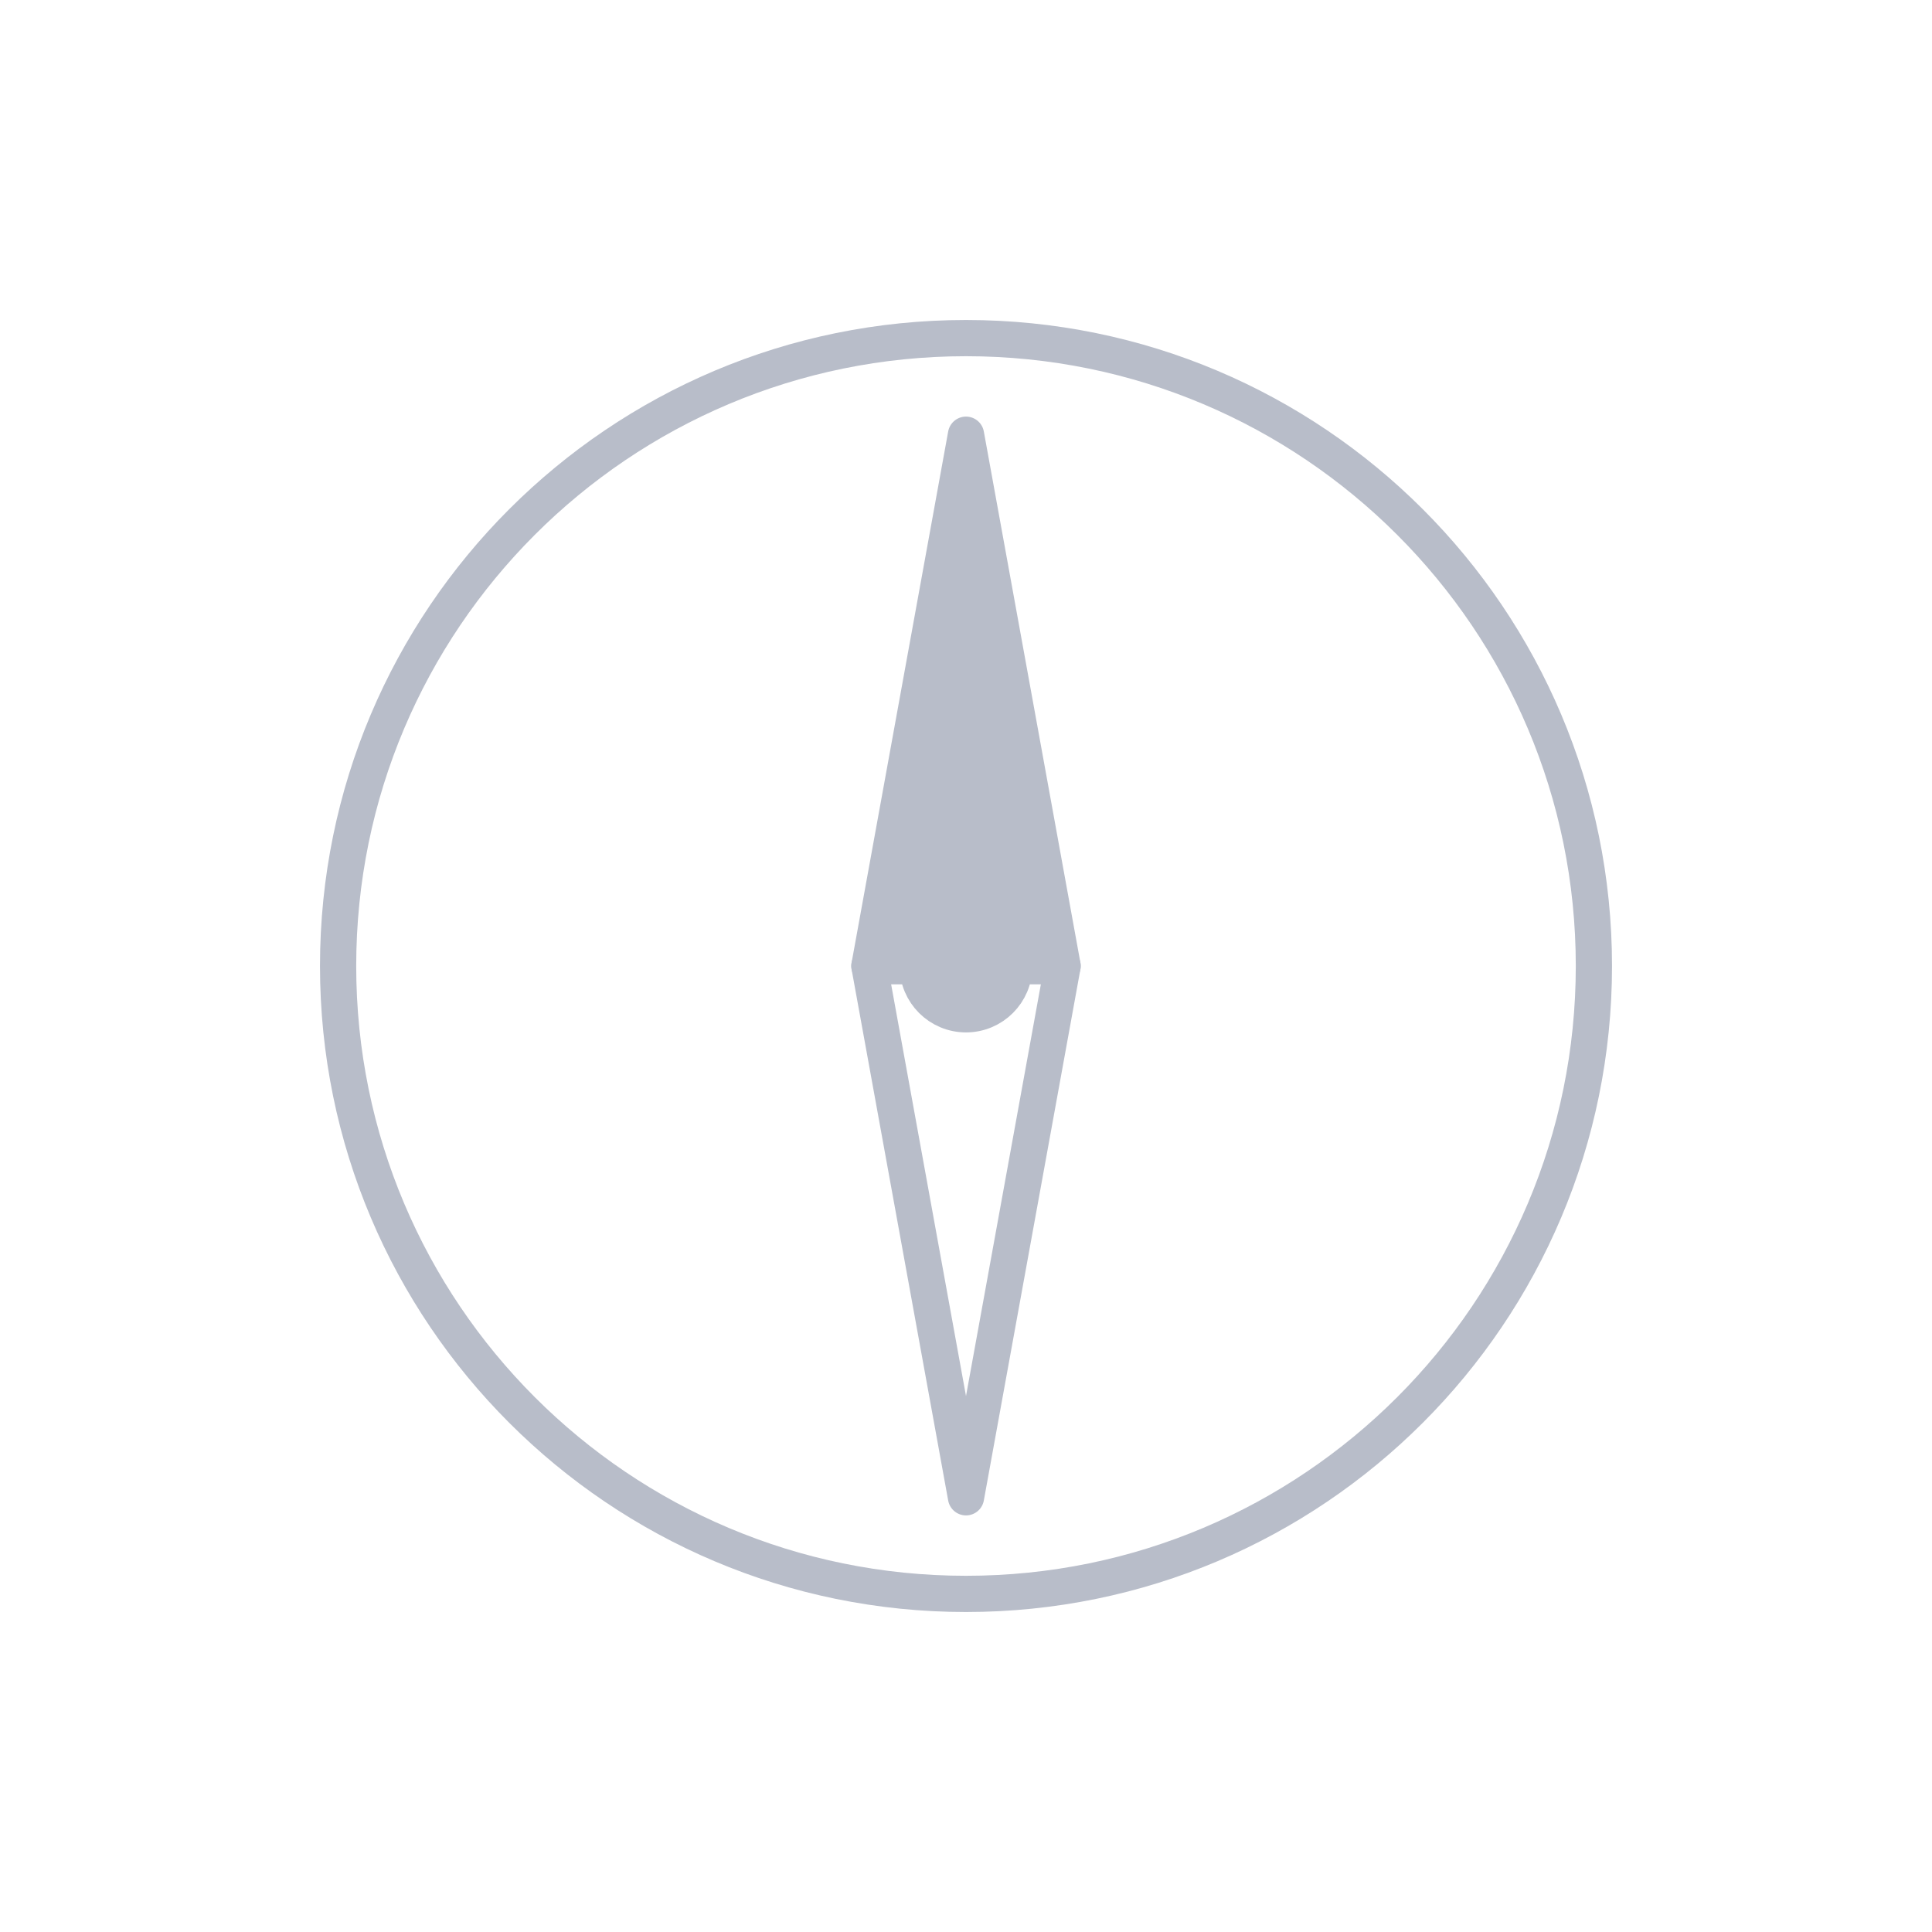
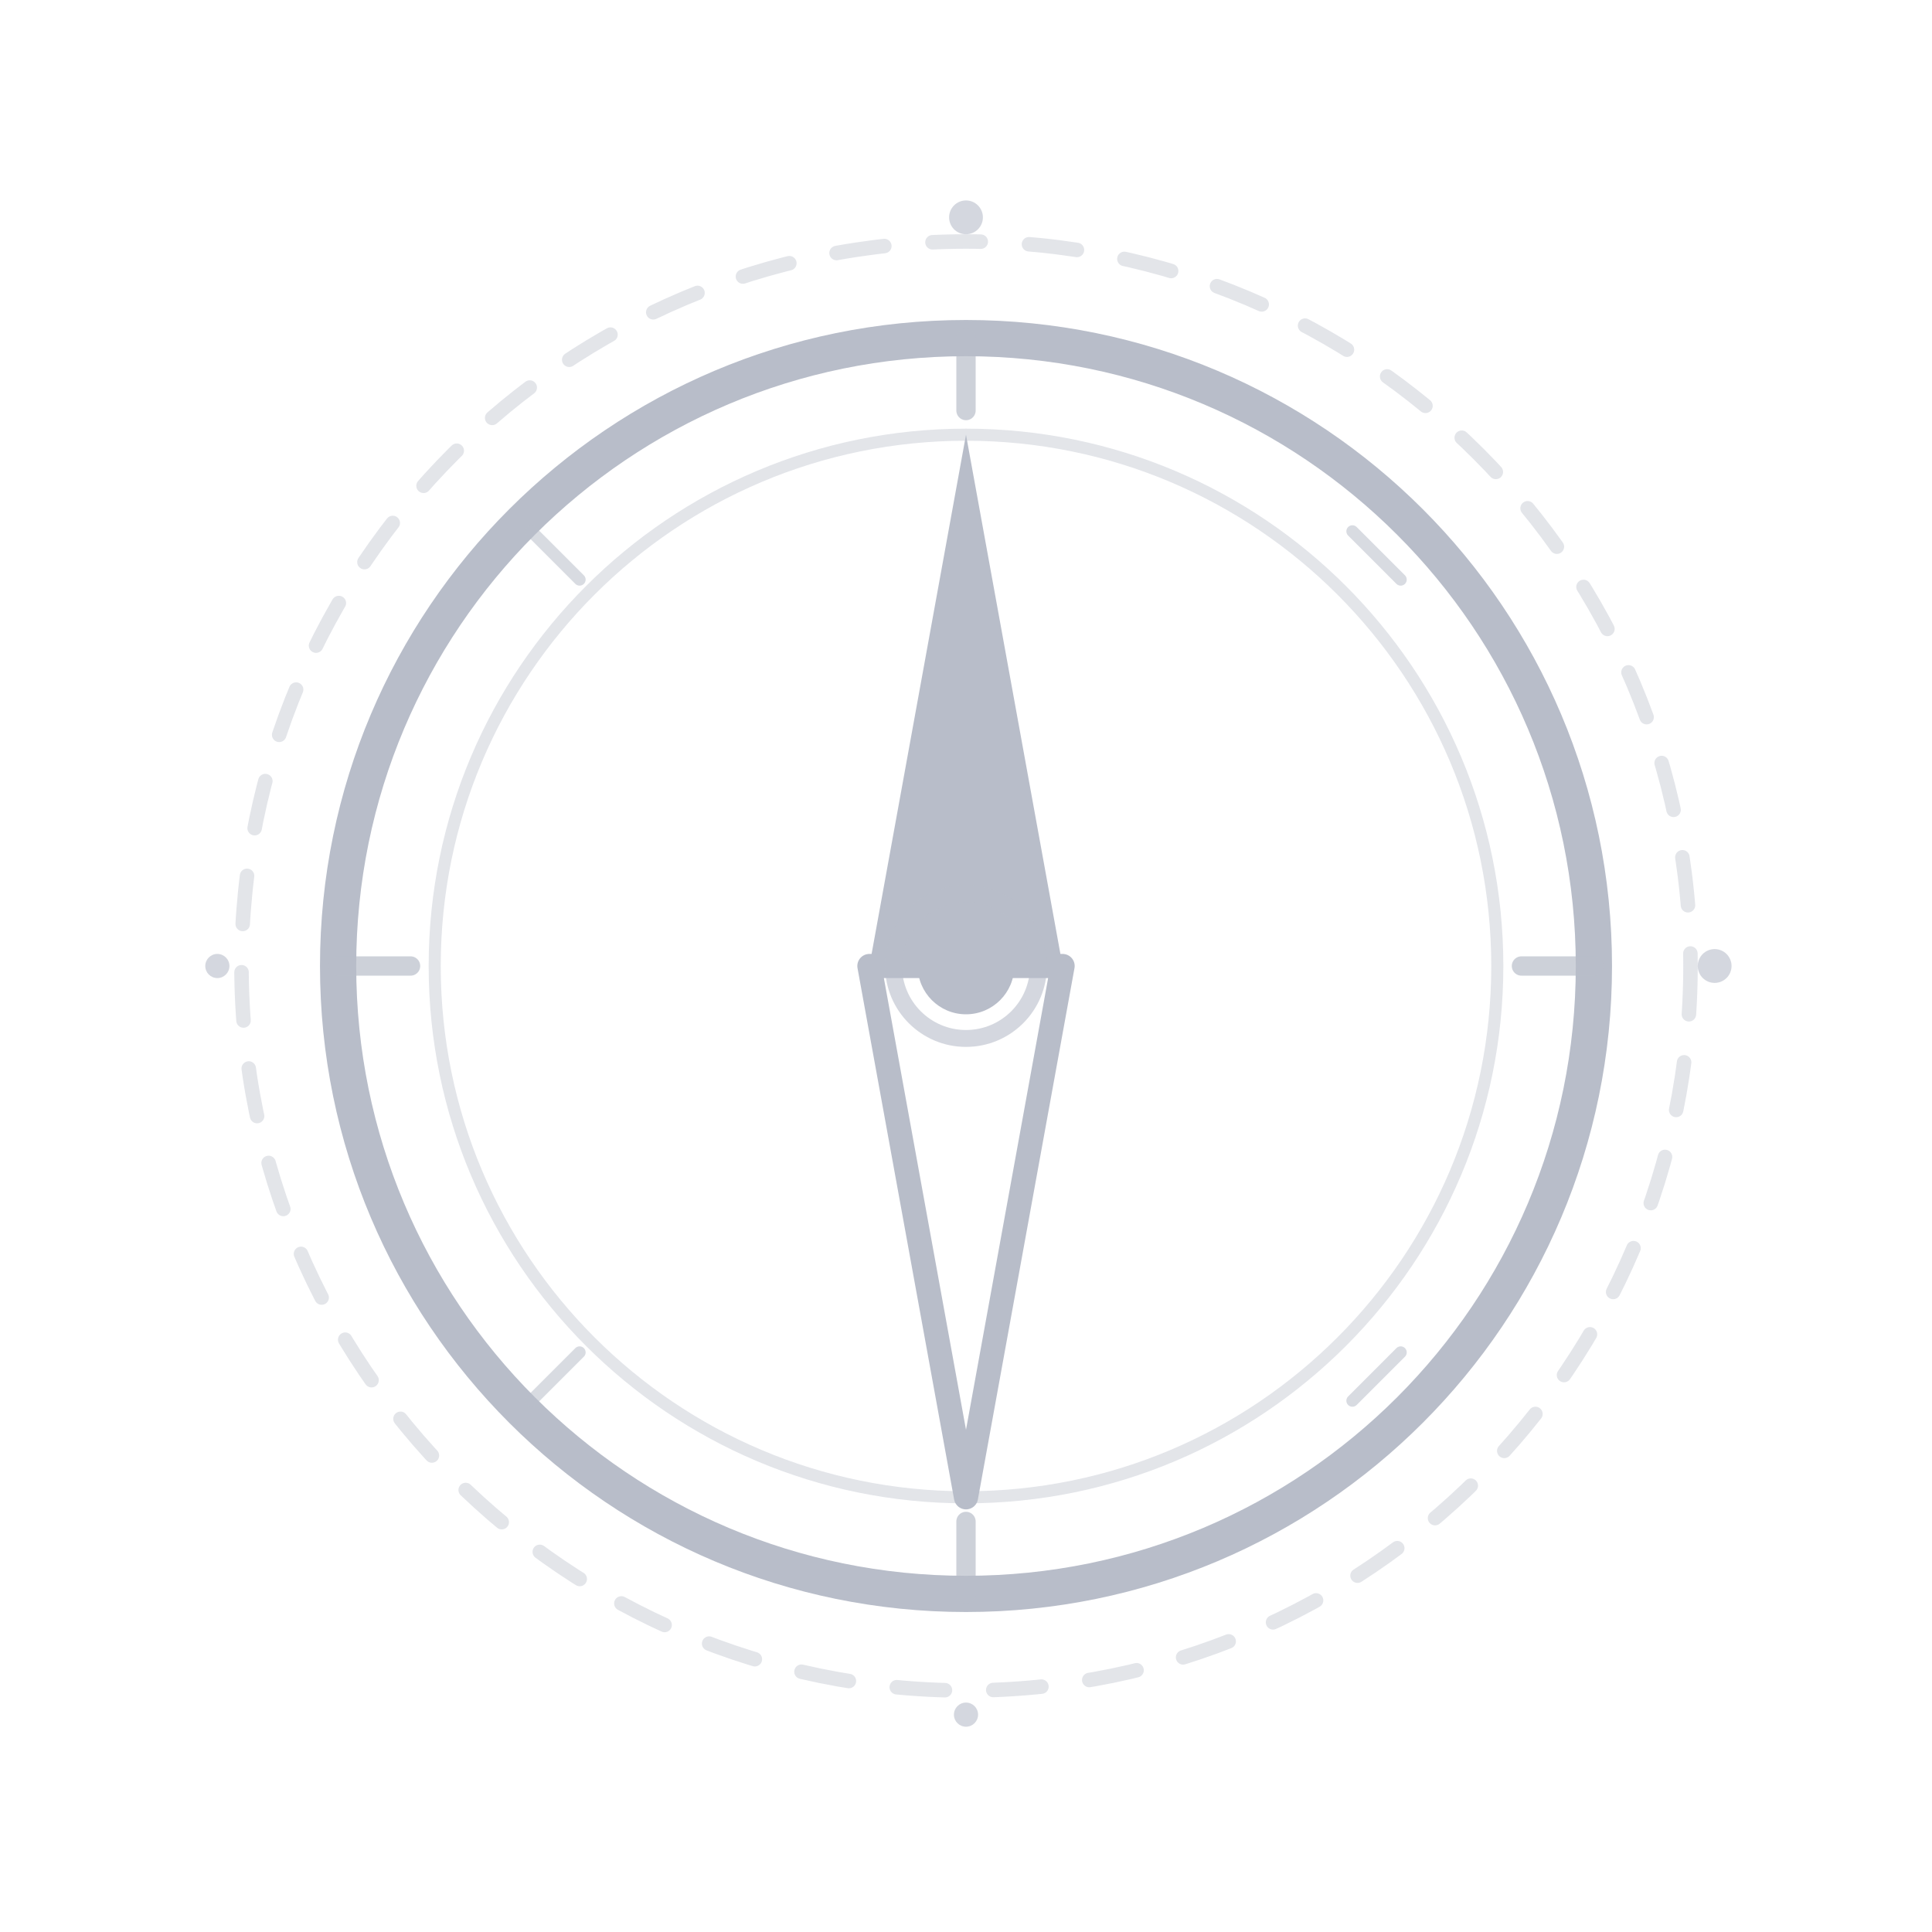
- <svg xmlns="http://www.w3.org/2000/svg" viewBox="0 0 80 80" fill="none" stroke="#B8BDC9" stroke-width="1.5" stroke-linecap="round" stroke-linejoin="round" role="img" aria-label="Soluzioni">
-   <circle cx="40" cy="40" r="26" />
-   <polygon points="40,18 44,40 36,40" fill="#B8BDC9" />
-   <polygon points="40,62 44,40 36,40" />
-   <circle cx="40" cy="40" r="2" fill="#B8BDC9" />
+ <svg xmlns="http://www.w3.org/2000/svg" viewBox="0 0 80 80" fill="none" stroke="#B8BDC9" stroke-linecap="round" stroke-linejoin="round" role="img" aria-label="Soluzioni">
+   <circle cx="40" cy="40" r="30" stroke-width="0.6" opacity="0.4" stroke-dasharray="2 2" />
+   <circle cx="40" cy="40" r="26" stroke-width="1.5" />
+   <circle cx="40" cy="40" r="22" stroke-width="0.5" opacity="0.4" />
+   <g stroke-width="0.8" opacity="0.7">
+     <line x1="40" y1="14" x2="40" y2="17" />
+     <line x1="40" y1="63" x2="40" y2="66" />
+     <line x1="14" y1="40" x2="17" y2="40" />
+     <line x1="63" y1="40" x2="66" y2="40" />
+   </g>
+   <g stroke-width="0.5" opacity="0.55">
+     <line x1="22" y1="22" x2="24" y2="24" />
+     <line x1="56" y1="22" x2="58" y2="24" />
+     <line x1="22" y1="58" x2="24" y2="56" />
+     <line x1="56" y1="58" x2="58" y2="56" />
+   </g>
+   <polygon points="40,18 44,40 36,40" fill="#B8BDC9" stroke="none" />
+   <polygon points="40,62 44,40 36,40" stroke-width="1" />
+   <circle cx="40" cy="40" r="2" fill="#B8BDC9" stroke="none" />
+   <circle cx="40" cy="40" r="3" stroke-width="0.7" opacity="0.6" />
+   <g fill="#B8BDC9" stroke="none" opacity="0.6">
+     <circle cx="40" cy="9" r="0.7" />
+     <circle cx="40" cy="71" r="0.5" />
+     <circle cx="9" cy="40" r="0.5" />
+     <circle cx="71" cy="40" r="0.7" />
+   </g>
</svg>
